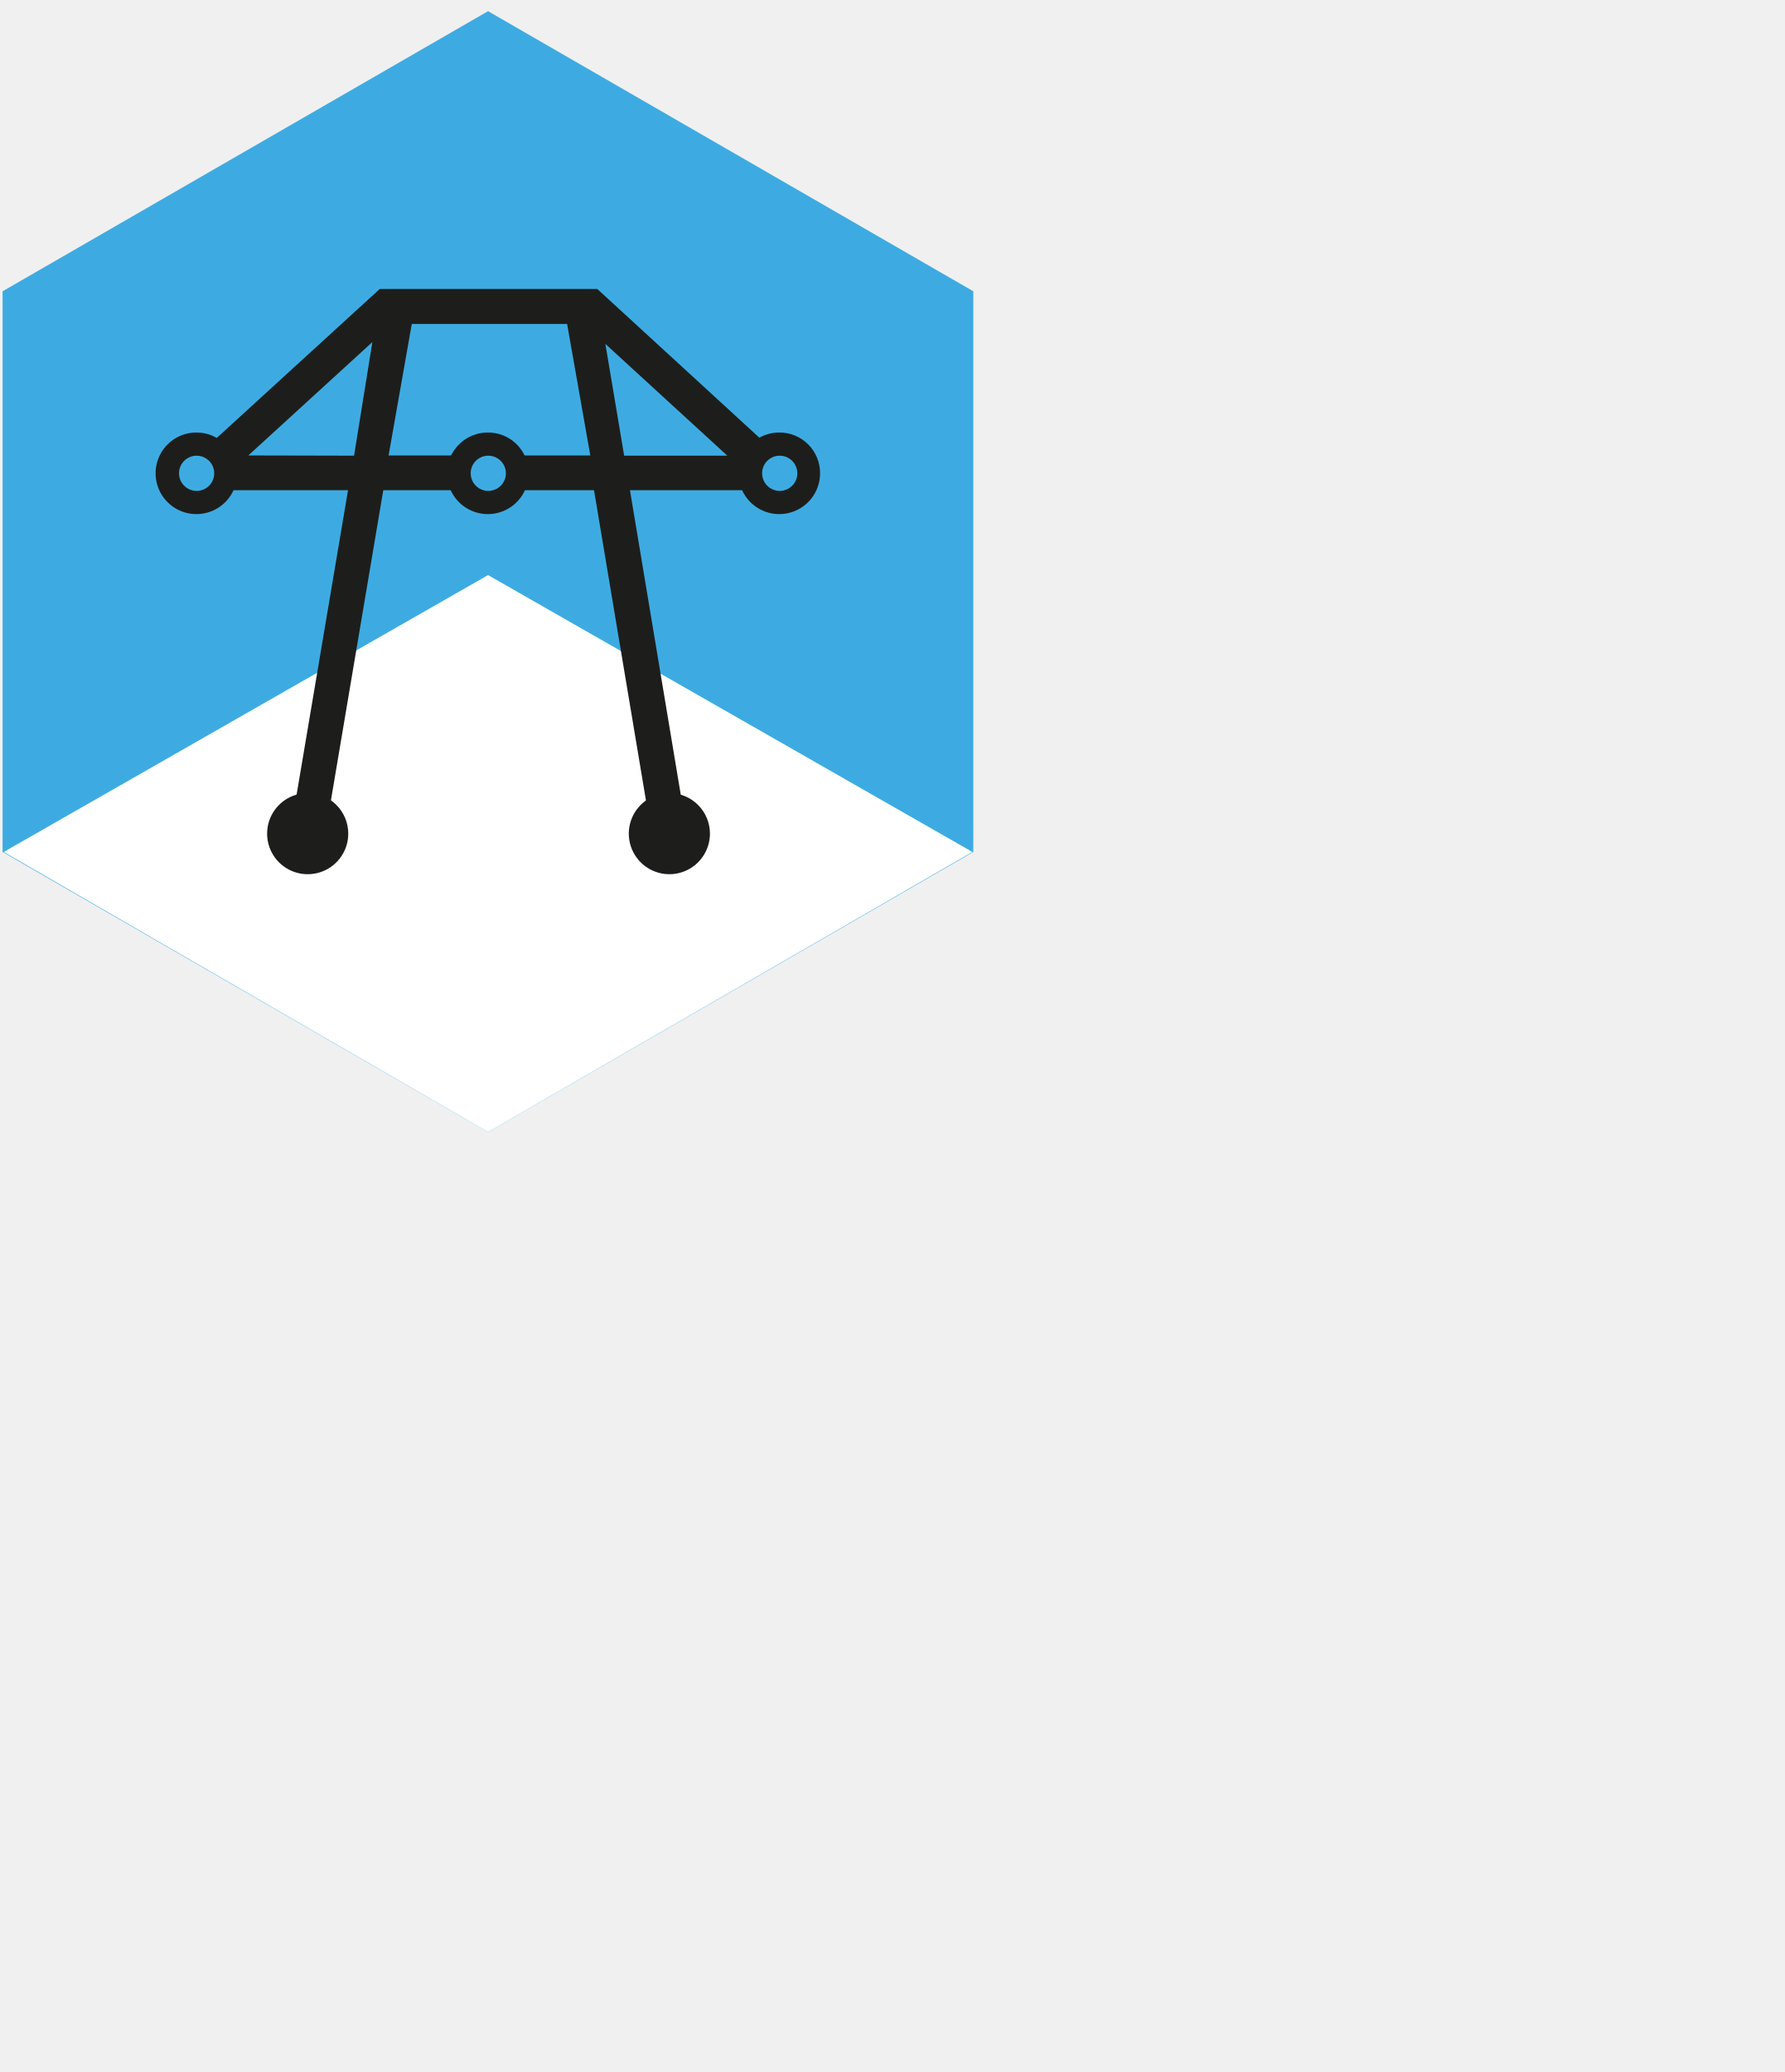
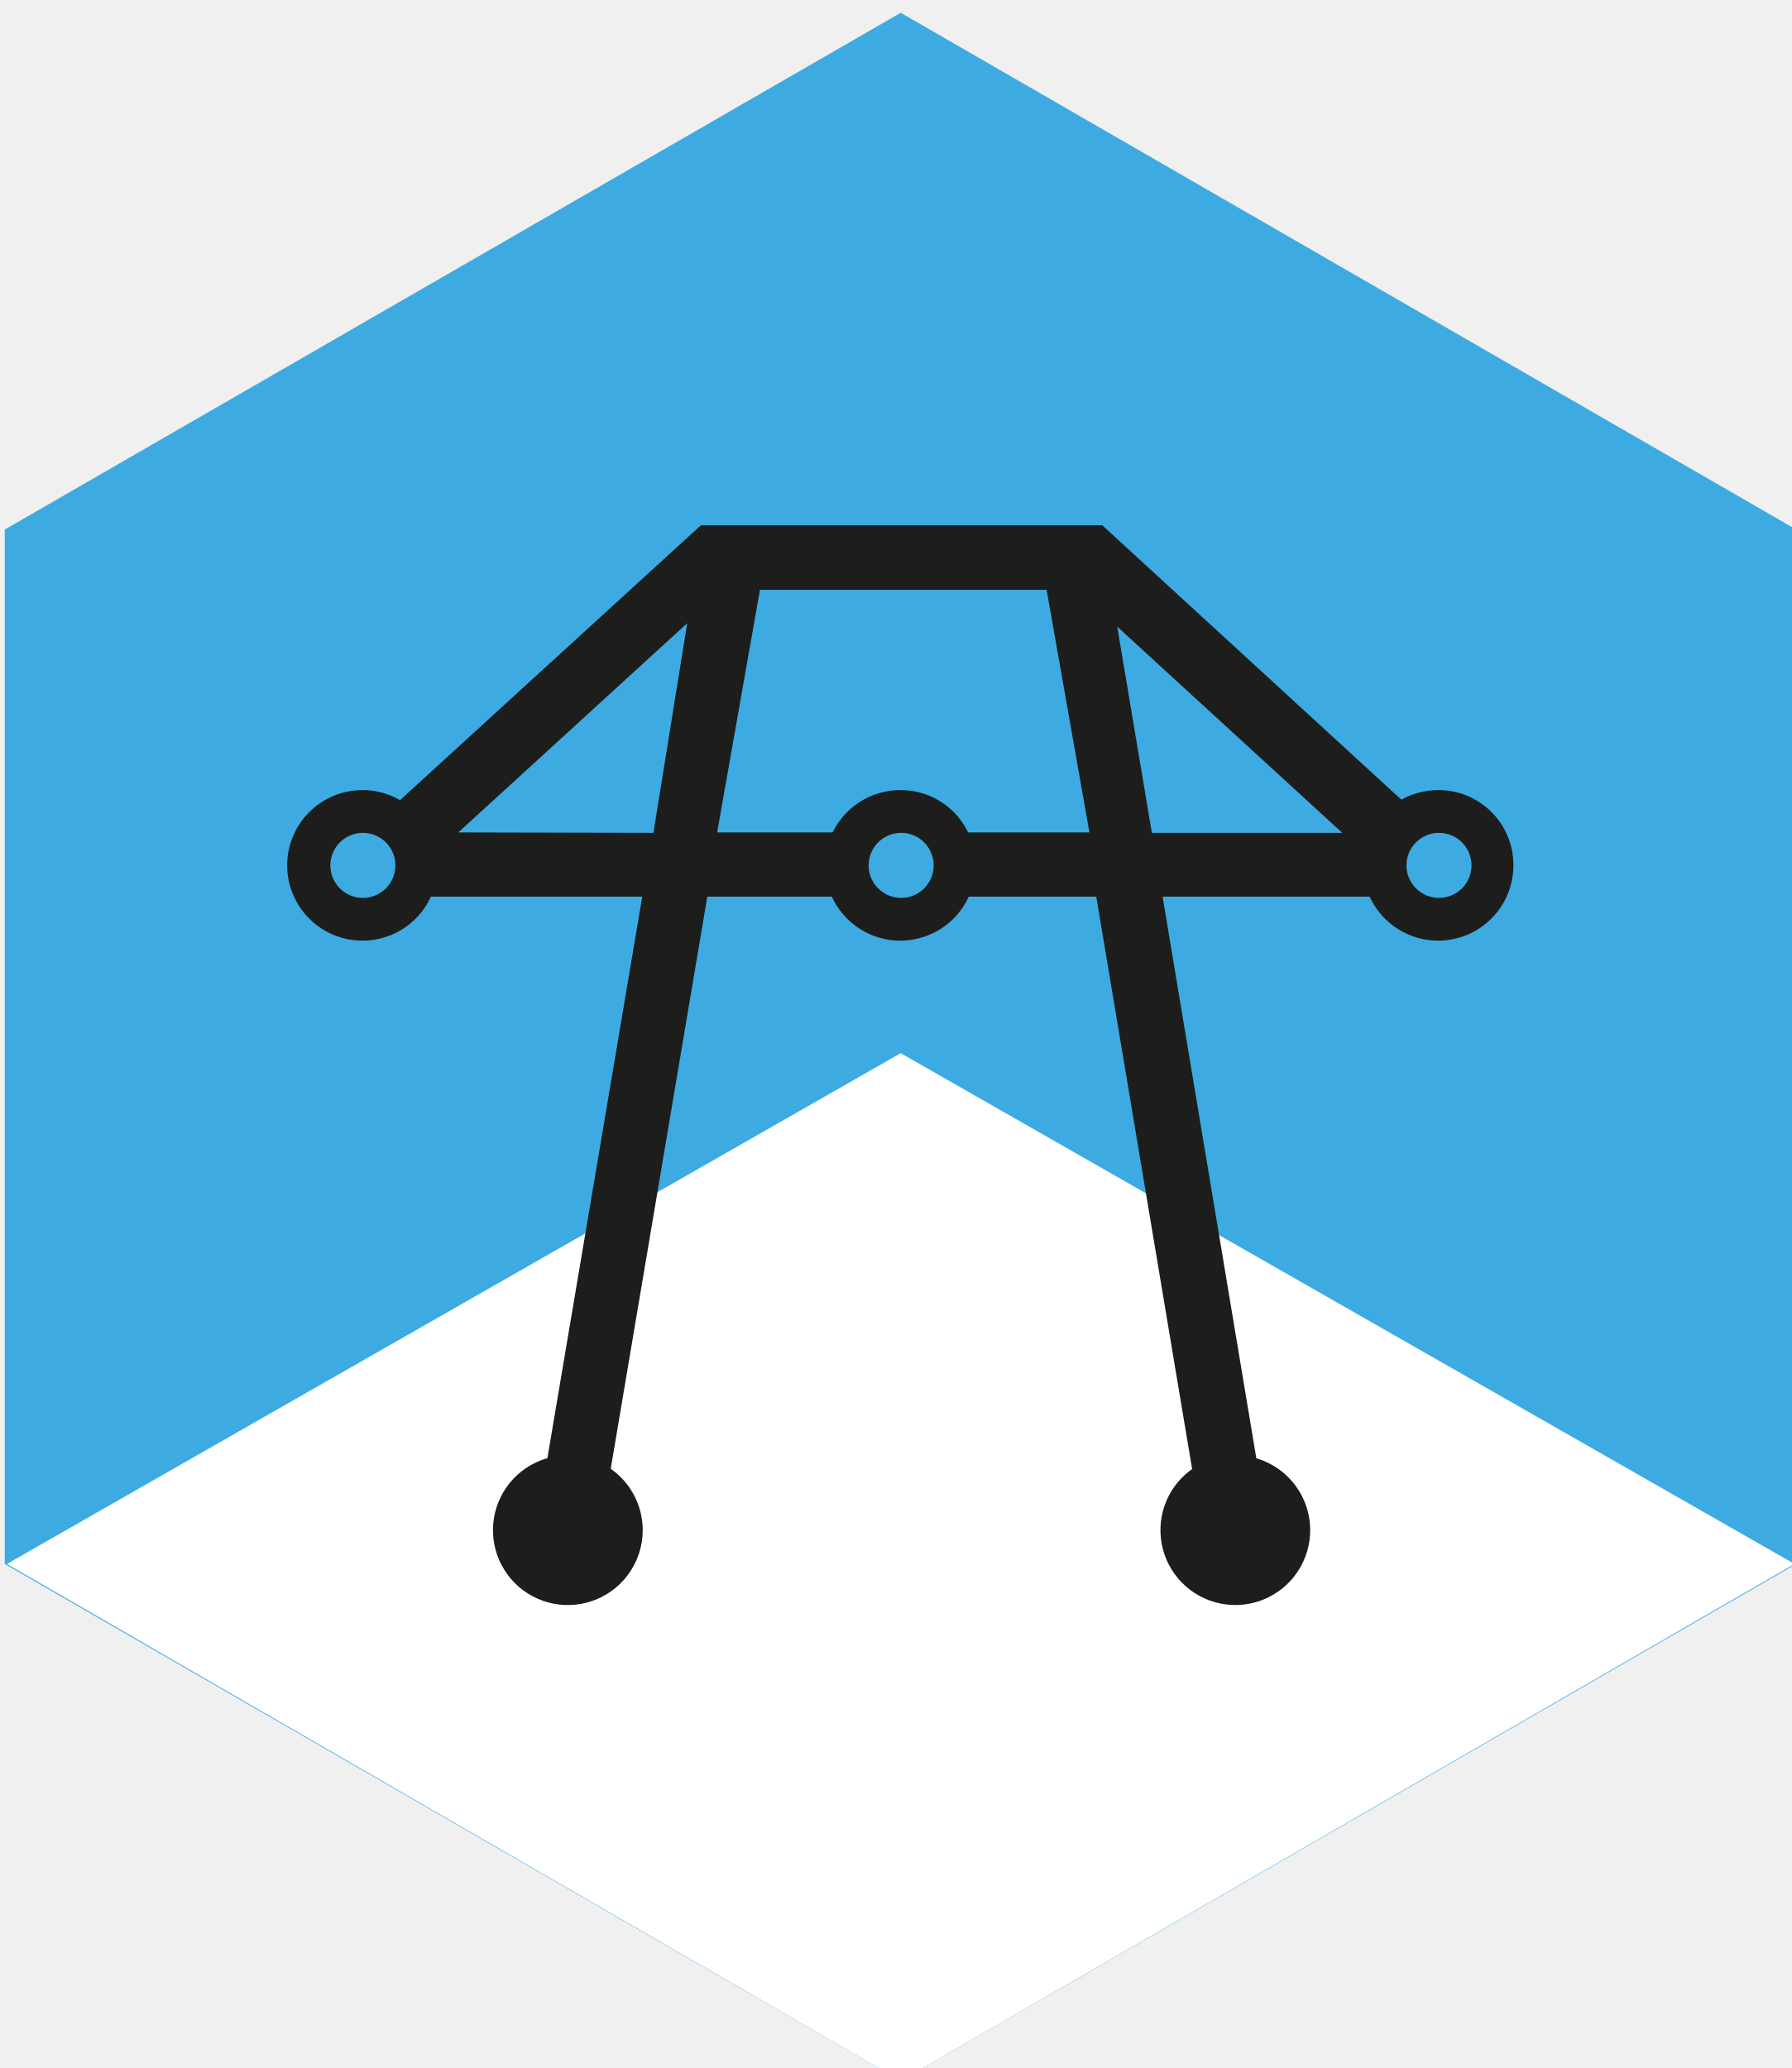
- <svg xmlns="http://www.w3.org/2000/svg" width="87" height="101" viewBox="0 0 159.23 183.2" fill="none">
+ <svg xmlns="http://www.w3.org/2000/svg" width="47.325" height="54.638" viewBox="0 0 86.616 99.106" fill="none">
  <path d="M86.846 75.18V25.16L43.548 0.17L0.23 25.16V75.18L43.548 100.17L86.846 75.18Z" fill="#3DABE2" />
  <path d="M86.763 75.18L43.548 100.17L0.333 75.18L43.548 50.48L86.763 75.18Z" fill="white" />
  <path d="M27.123 72.429L32.315 41.895H16.883L34.384 25.987H53.002L70.213 41.895H55.071L60.18 72.45L59.167 72.636L53.933 41.895H33.246L28.178 72.615L27.123 72.429ZM54.802 40.84H67.483L52.444 27.042L54.802 40.84ZM33.515 40.84H53.767L51.451 27.042H35.832L33.515 40.84ZM19.552 40.84H32.46L34.818 26.897L19.552 40.84Z" fill="#3DABE2" />
  <path d="M53.292 24.953H33.887L14.235 42.909H31.053L25.923 73.277L28.985 73.794L34.198 42.909H53.002L58.174 73.794L61.277 73.277L56.209 42.909H72.861L53.292 24.953ZM34.673 39.806L36.742 28.076H50.602L52.671 39.806H34.673ZM22.158 39.806L33.225 29.69L31.591 39.827L22.158 39.806ZM55.691 39.827L54.016 29.856L64.897 39.827H55.691Z" fill="#1D1E1B" />
  <path d="M17.545 43.964C17.033 43.964 16.534 43.812 16.108 43.528C15.683 43.244 15.351 42.84 15.156 42.368C14.96 41.895 14.909 41.375 15.009 40.874C15.108 40.372 15.355 39.911 15.716 39.55C16.078 39.188 16.539 38.942 17.04 38.842C17.542 38.742 18.062 38.793 18.534 38.989C19.007 39.185 19.411 39.516 19.695 39.941C19.979 40.367 20.131 40.867 20.131 41.378C20.125 42.062 19.851 42.717 19.367 43.201C18.884 43.684 18.229 43.959 17.545 43.964V43.964Z" fill="#3DABE2" />
  <path d="M17.545 39.827C17.857 39.827 18.161 39.919 18.42 40.093C18.679 40.267 18.881 40.514 18.999 40.802C19.117 41.09 19.147 41.408 19.085 41.713C19.023 42.019 18.871 42.299 18.649 42.518C18.427 42.737 18.145 42.885 17.838 42.943C17.532 43.002 17.215 42.968 16.929 42.845C16.642 42.723 16.398 42.518 16.227 42.257C16.057 41.996 15.968 41.69 15.973 41.378C15.978 40.965 16.146 40.57 16.44 40.28C16.735 39.989 17.131 39.827 17.545 39.827V39.827ZM17.545 37.758C16.823 37.754 16.116 37.964 15.514 38.363C14.912 38.761 14.442 39.33 14.164 39.996C13.886 40.662 13.812 41.396 13.952 42.104C14.092 42.812 14.439 43.463 14.95 43.973C15.46 44.484 16.111 44.831 16.819 44.971C17.527 45.111 18.261 45.037 18.927 44.758C19.593 44.48 20.161 44.011 20.56 43.409C20.958 42.807 21.169 42.1 21.165 41.378C21.159 40.42 20.776 39.502 20.099 38.824C19.421 38.147 18.503 37.763 17.545 37.758Z" fill="#1D1E1B" />
  <path d="M69.551 43.964C69.04 43.964 68.54 43.812 68.115 43.528C67.69 43.244 67.358 42.84 67.162 42.368C66.967 41.895 66.915 41.375 67.015 40.874C67.115 40.372 67.361 39.911 67.723 39.55C68.085 39.188 68.545 38.942 69.047 38.842C69.549 38.742 70.069 38.793 70.541 38.989C71.013 39.185 71.417 39.516 71.701 39.941C71.986 40.367 72.137 40.867 72.137 41.378C72.137 42.064 71.865 42.722 71.38 43.207C70.895 43.691 70.237 43.964 69.551 43.964Z" fill="#3DABE2" />
  <path d="M69.551 39.827C69.864 39.822 70.171 39.912 70.433 40.083C70.694 40.254 70.899 40.499 71.02 40.788C71.142 41.076 71.175 41.394 71.115 41.7C71.055 42.007 70.905 42.289 70.684 42.51C70.463 42.731 70.18 42.882 69.874 42.942C69.567 43.002 69.249 42.969 68.961 42.847C68.673 42.726 68.427 42.521 68.256 42.259C68.085 41.998 67.996 41.691 68 41.378C68.005 40.968 68.17 40.577 68.46 40.287C68.75 39.997 69.142 39.832 69.551 39.827ZM69.551 37.758C68.83 37.754 68.123 37.964 67.521 38.363C66.919 38.761 66.449 39.33 66.171 39.996C65.893 40.662 65.819 41.396 65.959 42.104C66.099 42.812 66.446 43.463 66.956 43.973C67.467 44.484 68.117 44.831 68.826 44.971C69.534 45.111 70.267 45.037 70.934 44.758C71.6 44.48 72.168 44.011 72.567 43.409C72.965 42.807 73.176 42.1 73.172 41.378C73.172 40.418 72.79 39.497 72.111 38.818C71.432 38.139 70.511 37.758 69.551 37.758V37.758Z" fill="#1D1E1B" />
  <path d="M43.548 44.005C44.976 44.005 46.134 42.848 46.134 41.419C46.134 39.991 44.976 38.834 43.548 38.834C42.12 38.834 40.962 39.991 40.962 41.419C40.962 42.848 42.12 44.005 43.548 44.005Z" fill="#3DABE2" />
  <path d="M43.548 39.827C43.861 39.822 44.168 39.912 44.429 40.083C44.691 40.254 44.896 40.499 45.017 40.788C45.139 41.076 45.172 41.394 45.112 41.7C45.052 42.007 44.902 42.289 44.681 42.51C44.459 42.731 44.177 42.882 43.87 42.942C43.564 43.002 43.246 42.969 42.958 42.847C42.669 42.726 42.424 42.521 42.253 42.259C42.082 41.998 41.993 41.691 41.997 41.378C42.002 40.968 42.167 40.577 42.457 40.287C42.747 39.997 43.138 39.832 43.548 39.827V39.827ZM43.548 37.758C42.826 37.754 42.12 37.964 41.518 38.363C40.916 38.761 40.446 39.33 40.168 39.996C39.89 40.662 39.816 41.396 39.956 42.104C40.096 42.812 40.443 43.463 40.953 43.973C41.464 44.484 42.114 44.831 42.822 44.971C43.531 45.111 44.264 45.037 44.93 44.758C45.596 44.48 46.165 44.011 46.563 43.409C46.962 42.807 47.172 42.1 47.168 41.378C47.168 40.418 46.787 39.497 46.108 38.818C45.429 38.139 44.508 37.758 43.548 37.758V37.758Z" fill="#1D1E1B" />
  <path d="M27.454 76.132C26.942 76.132 26.442 75.98 26.017 75.696C25.592 75.412 25.261 75.008 25.065 74.536C24.869 74.063 24.818 73.543 24.918 73.042C25.017 72.54 25.264 72.079 25.625 71.718C25.987 71.356 26.448 71.11 26.949 71.01C27.451 70.91 27.971 70.961 28.444 71.157C28.916 71.353 29.32 71.684 29.604 72.109C29.888 72.535 30.04 73.035 30.04 73.546C30.04 74.232 29.767 74.89 29.282 75.375C28.797 75.859 28.14 76.132 27.454 76.132V76.132Z" fill="#1D1E1B" />
  <path d="M27.454 71.995C27.761 71.995 28.061 72.086 28.316 72.256C28.571 72.427 28.77 72.669 28.887 72.952C29.005 73.236 29.035 73.548 28.976 73.849C28.916 74.15 28.768 74.426 28.551 74.643C28.334 74.86 28.058 75.008 27.757 75.068C27.456 75.128 27.144 75.097 26.86 74.98C26.577 74.862 26.334 74.663 26.164 74.408C25.993 74.153 25.902 73.853 25.902 73.546C25.902 73.135 26.066 72.74 26.357 72.449C26.648 72.158 27.042 71.995 27.454 71.995V71.995ZM27.454 69.926C26.738 69.926 26.038 70.138 25.443 70.536C24.847 70.934 24.383 71.499 24.109 72.161C23.835 72.822 23.764 73.55 23.903 74.252C24.043 74.955 24.388 75.6 24.894 76.106C25.4 76.612 26.045 76.957 26.748 77.097C27.45 77.236 28.178 77.165 28.839 76.891C29.501 76.617 30.066 76.153 30.464 75.557C30.862 74.962 31.074 74.262 31.074 73.546C31.074 72.586 30.693 71.665 30.014 70.986C29.335 70.307 28.414 69.926 27.454 69.926V69.926Z" fill="#1D1E1B" />
  <path d="M59.767 76.132C59.255 76.132 58.755 75.98 58.33 75.696C57.905 75.412 57.573 75.008 57.378 74.536C57.182 74.063 57.131 73.543 57.23 73.042C57.33 72.54 57.577 72.079 57.938 71.718C58.3 71.356 58.761 71.11 59.262 71.01C59.764 70.91 60.284 70.961 60.756 71.157C61.229 71.353 61.633 71.684 61.917 72.109C62.201 72.535 62.352 73.035 62.352 73.546C62.352 74.232 62.08 74.89 61.595 75.375C61.11 75.859 60.452 76.132 59.767 76.132V76.132Z" fill="#1D1E1B" />
  <path d="M59.767 71.995C60.178 71.995 60.573 72.158 60.864 72.449C61.155 72.74 61.318 73.135 61.318 73.546C61.318 73.958 61.155 74.352 60.864 74.643C60.573 74.934 60.178 75.098 59.767 75.098C59.355 75.098 58.961 74.934 58.67 74.643C58.379 74.352 58.215 73.958 58.215 73.546C58.215 73.135 58.379 72.74 58.67 72.449C58.961 72.158 59.355 71.995 59.767 71.995ZM59.767 69.926C59.049 69.918 58.345 70.123 57.744 70.516C57.144 70.909 56.673 71.471 56.393 72.132C56.112 72.793 56.035 73.522 56.17 74.227C56.305 74.932 56.646 75.581 57.151 76.091C57.655 76.601 58.3 76.95 59.004 77.093C59.707 77.237 60.437 77.167 61.101 76.894C61.765 76.622 62.333 76.158 62.732 75.562C63.132 74.965 63.345 74.264 63.346 73.546C63.346 72.586 62.964 71.665 62.285 70.986C61.606 70.307 60.685 69.926 59.725 69.926H59.767Z" fill="#1D1E1B" />
</svg>
